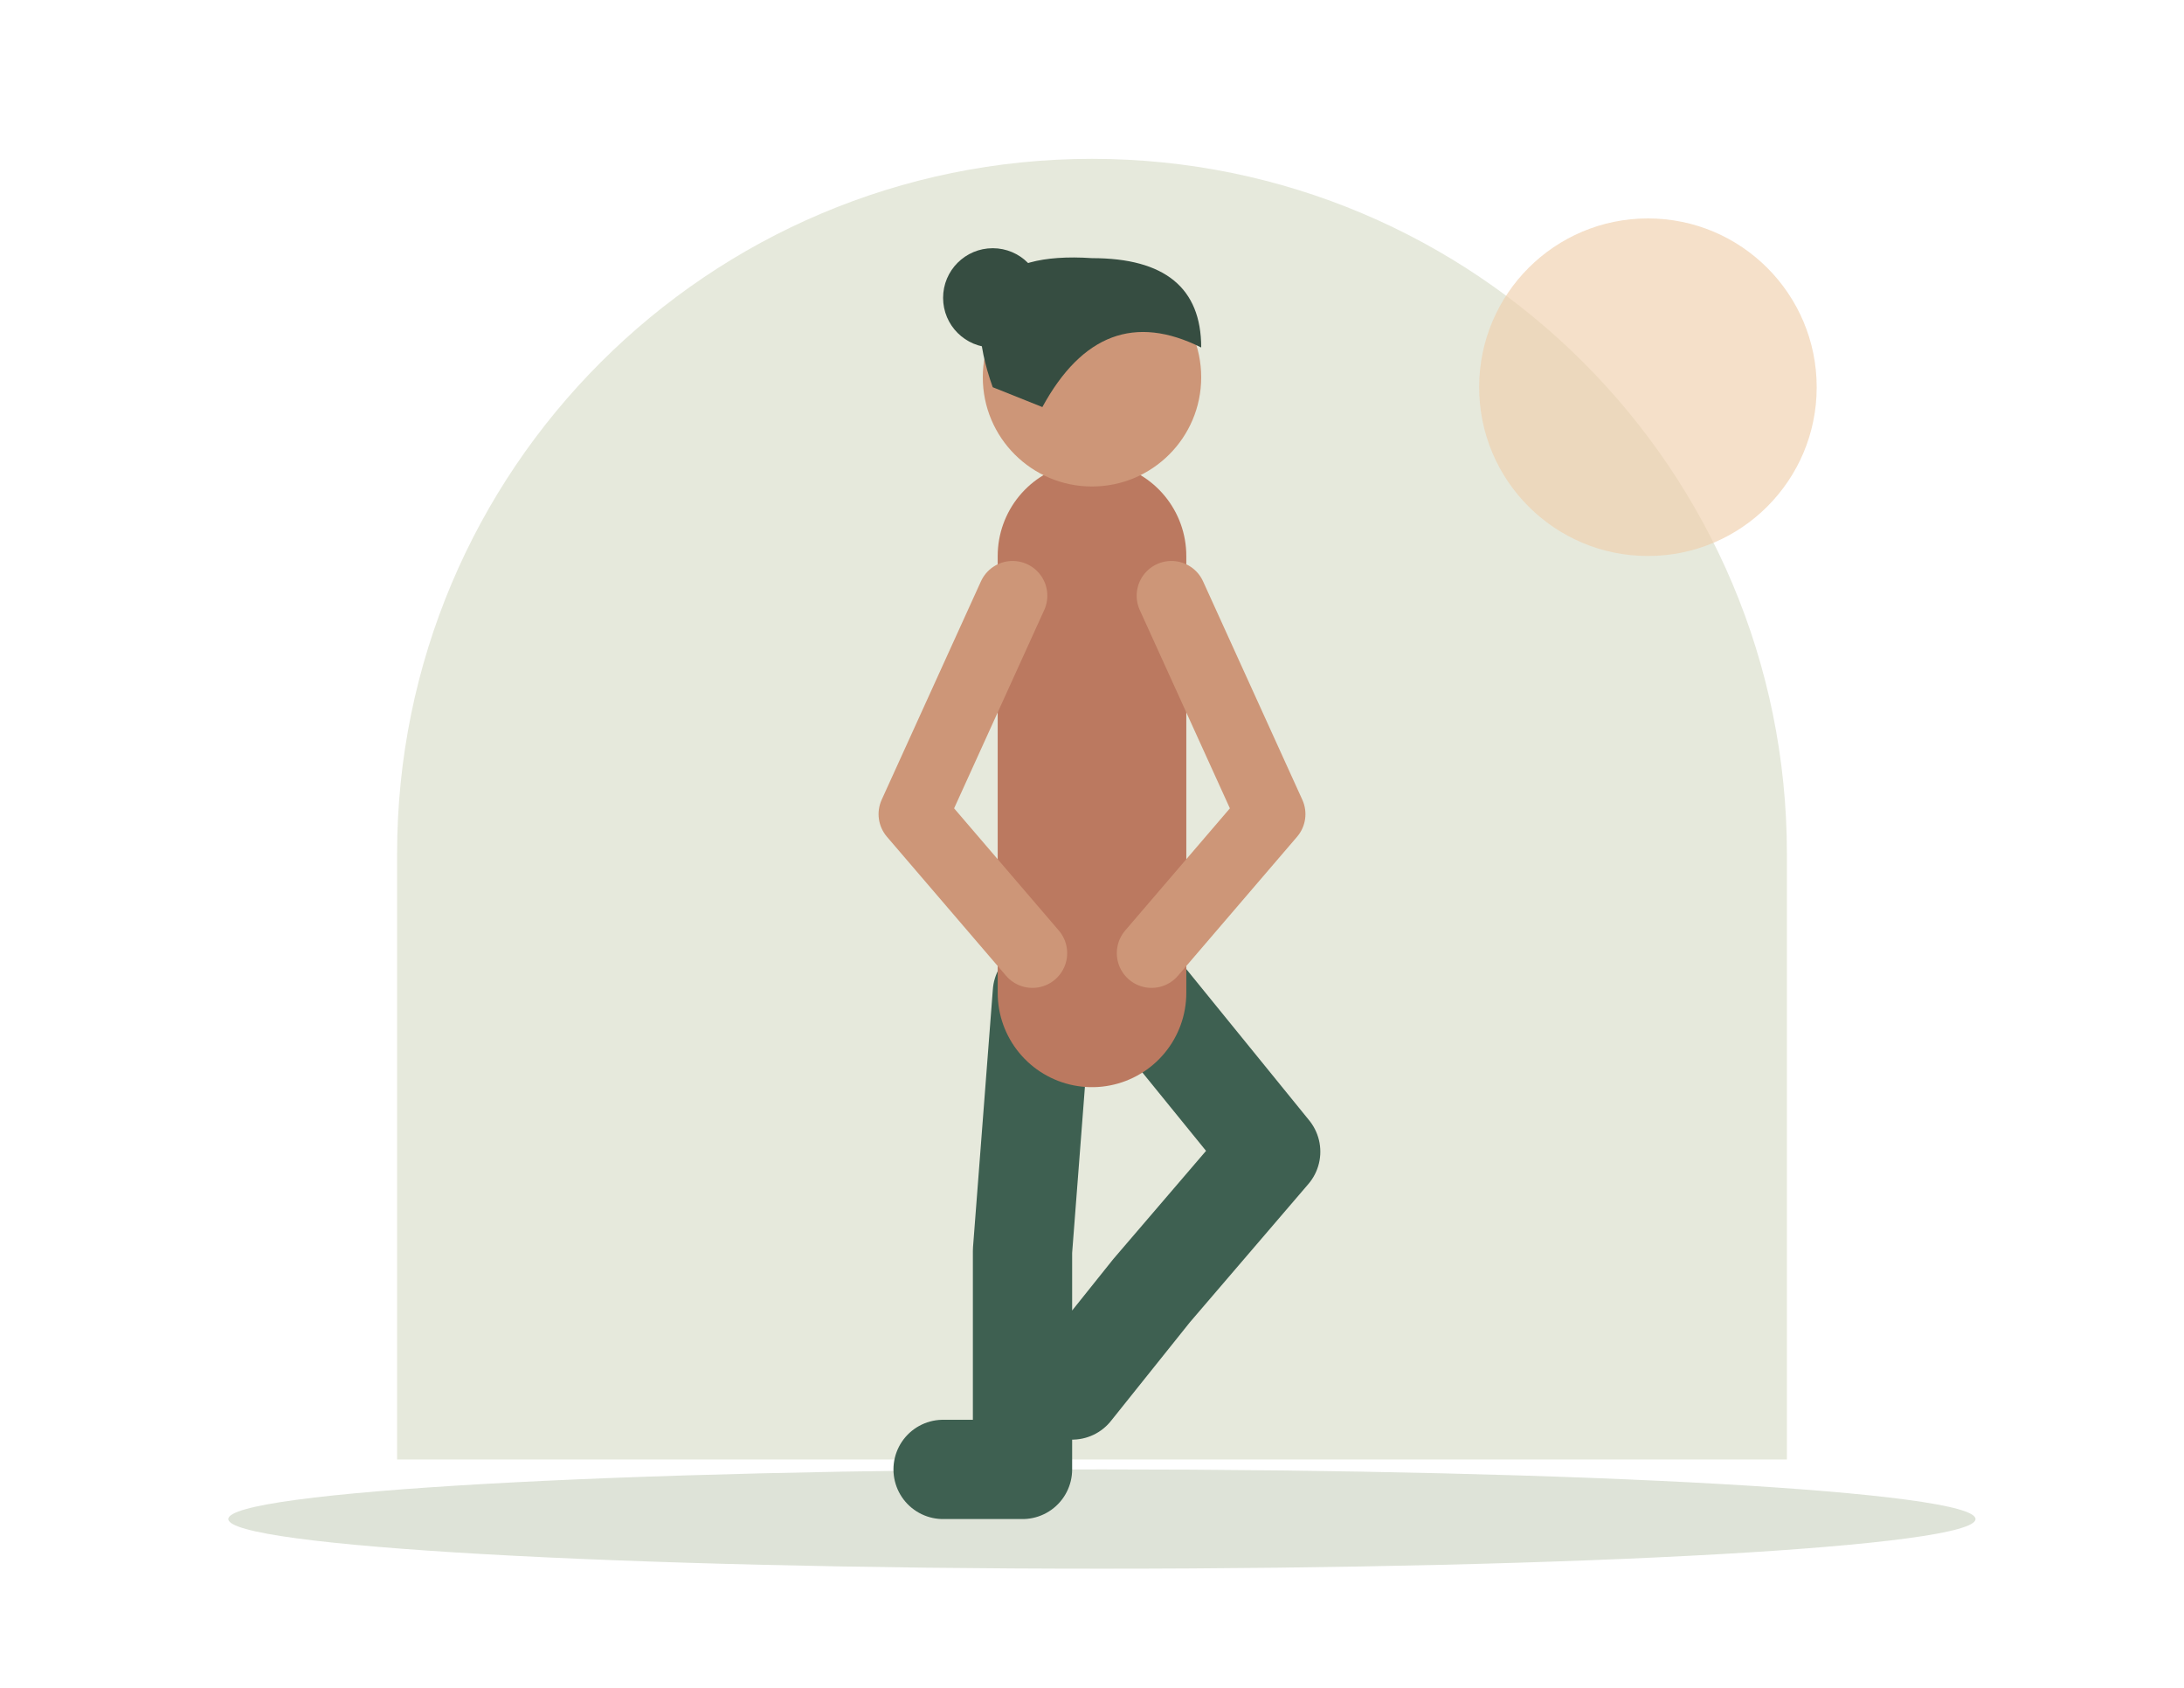
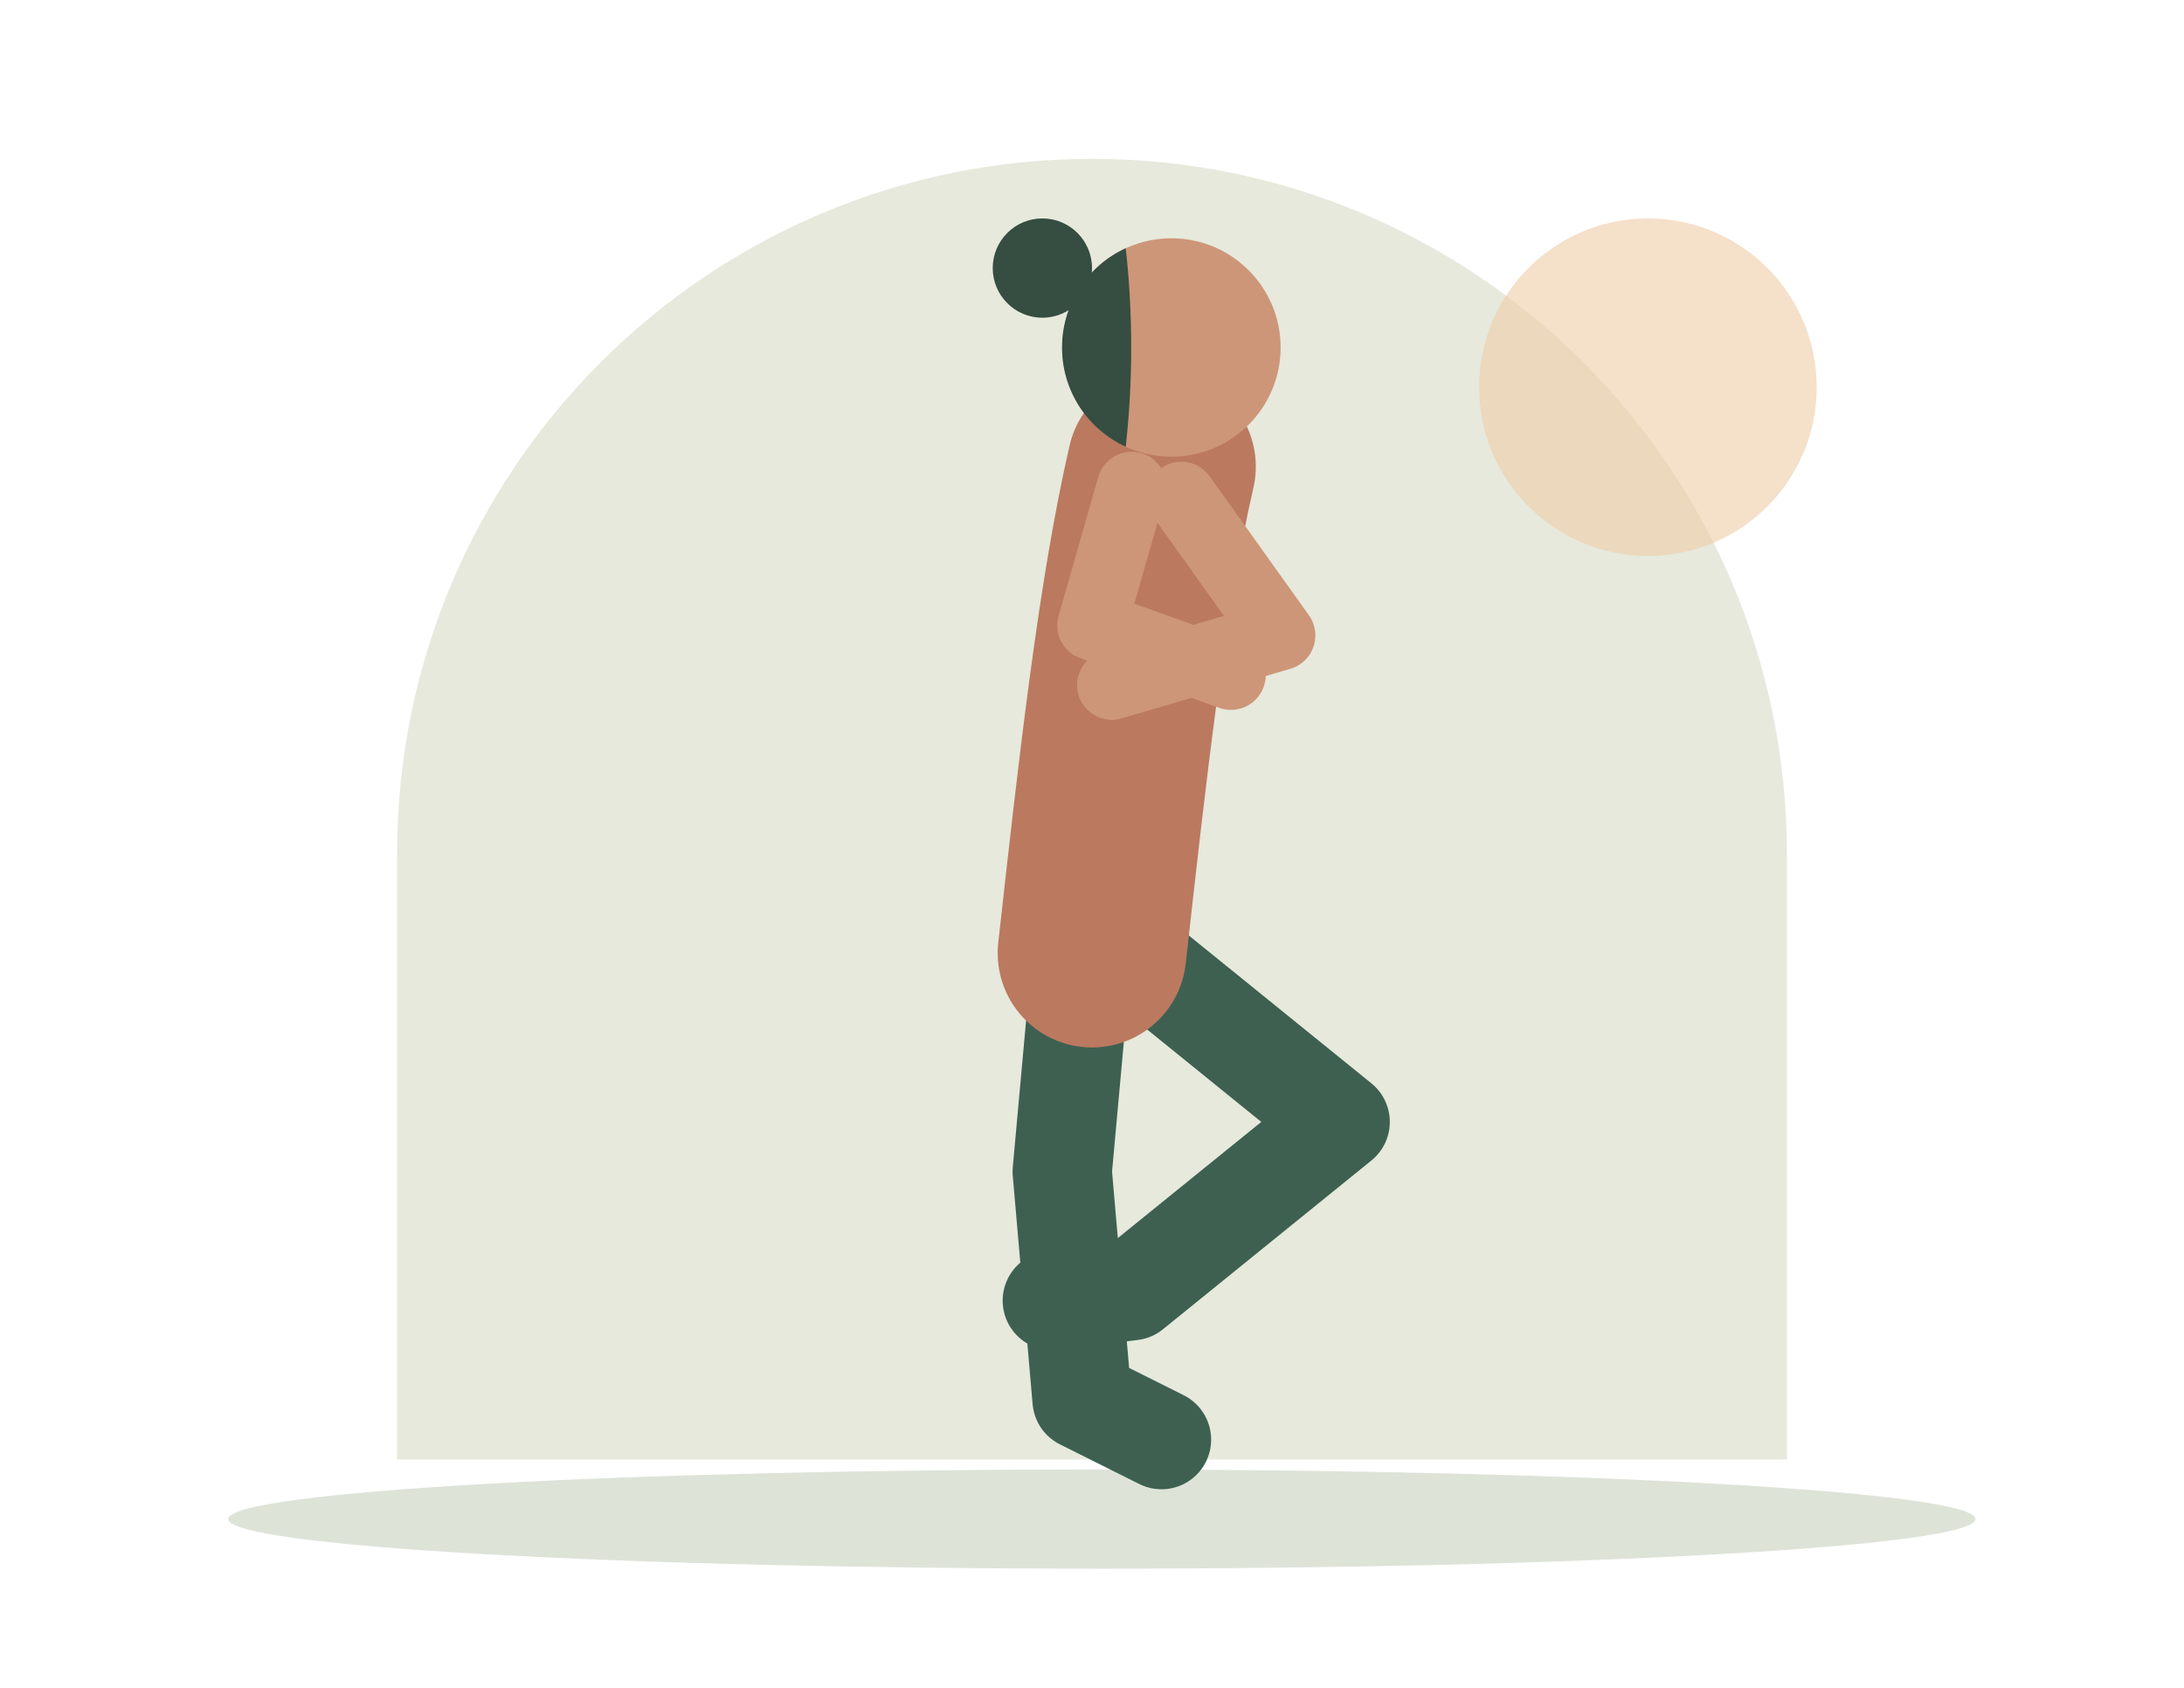
<svg xmlns="http://www.w3.org/2000/svg" width="440" height="340" viewBox="0 0 220 170">
  <path d="M40 147V86a70 70 0 0 1 140 0v61Z" fill="#e6e9dc" />
  <circle cx="166" cy="39" r="17" fill="#efcfac" opacity=".65" />
  <ellipse cx="111" cy="153" rx="88" ry="5" fill="#ccd4c3" opacity=".65" />
-   <path d="M105 100 L103 126 L103 148 L95 148 M115 100 L128 116 L116 130 L108 140" stroke="#3e6051" stroke-width="10" fill="none" stroke-linecap="round" stroke-linejoin="round" />
-   <path d="M110 56 L110 100" stroke="#bb7960" stroke-width="19" fill="none" stroke-linecap="round" />
-   <path d="M102 60 L92 82 L104 96 M118 60 L128 82 L116 96" stroke="#cd9678" stroke-width="7" fill="none" stroke-linecap="round" stroke-linejoin="round" />
-   <circle cx="110" cy="38" r="11" fill="#cd9678" />
-   <path d="M100 39 Q95 25 110 26 Q121 26 121 35 Q111 30 105 41Z" fill="#364d41" />
-   <circle cx="100" cy="30" r="5" fill="#364d41" />
+   <path d="M109 96 L107 118 L109 141 L117 145 M114 96 L135 113 L114 130 L106 131" stroke="#3e6051" stroke-width="10" fill="none" stroke-linecap="round" stroke-linejoin="round" />
+   <path d="M117 47 C114 60 112 78 110 96" stroke="#bb7960" stroke-width="19" fill="none" stroke-linecap="round" />
+   <path d="M114 49 L110 63 L124 68 M119 50 L129 64 L112 69" stroke="#cd9678" stroke-width="7" fill="none" stroke-linecap="round" stroke-linejoin="round" />
+   <circle cx="118" cy="35" r="11" fill="#cd9678" />
+   <path d="M113.4 45 A11 11 0 0 1 113.4 25 Q114.5 35 113.4 45 Z" fill="#364d41" />
+   <circle cx="105" cy="27" r="5" fill="#364d41" />
</svg>
